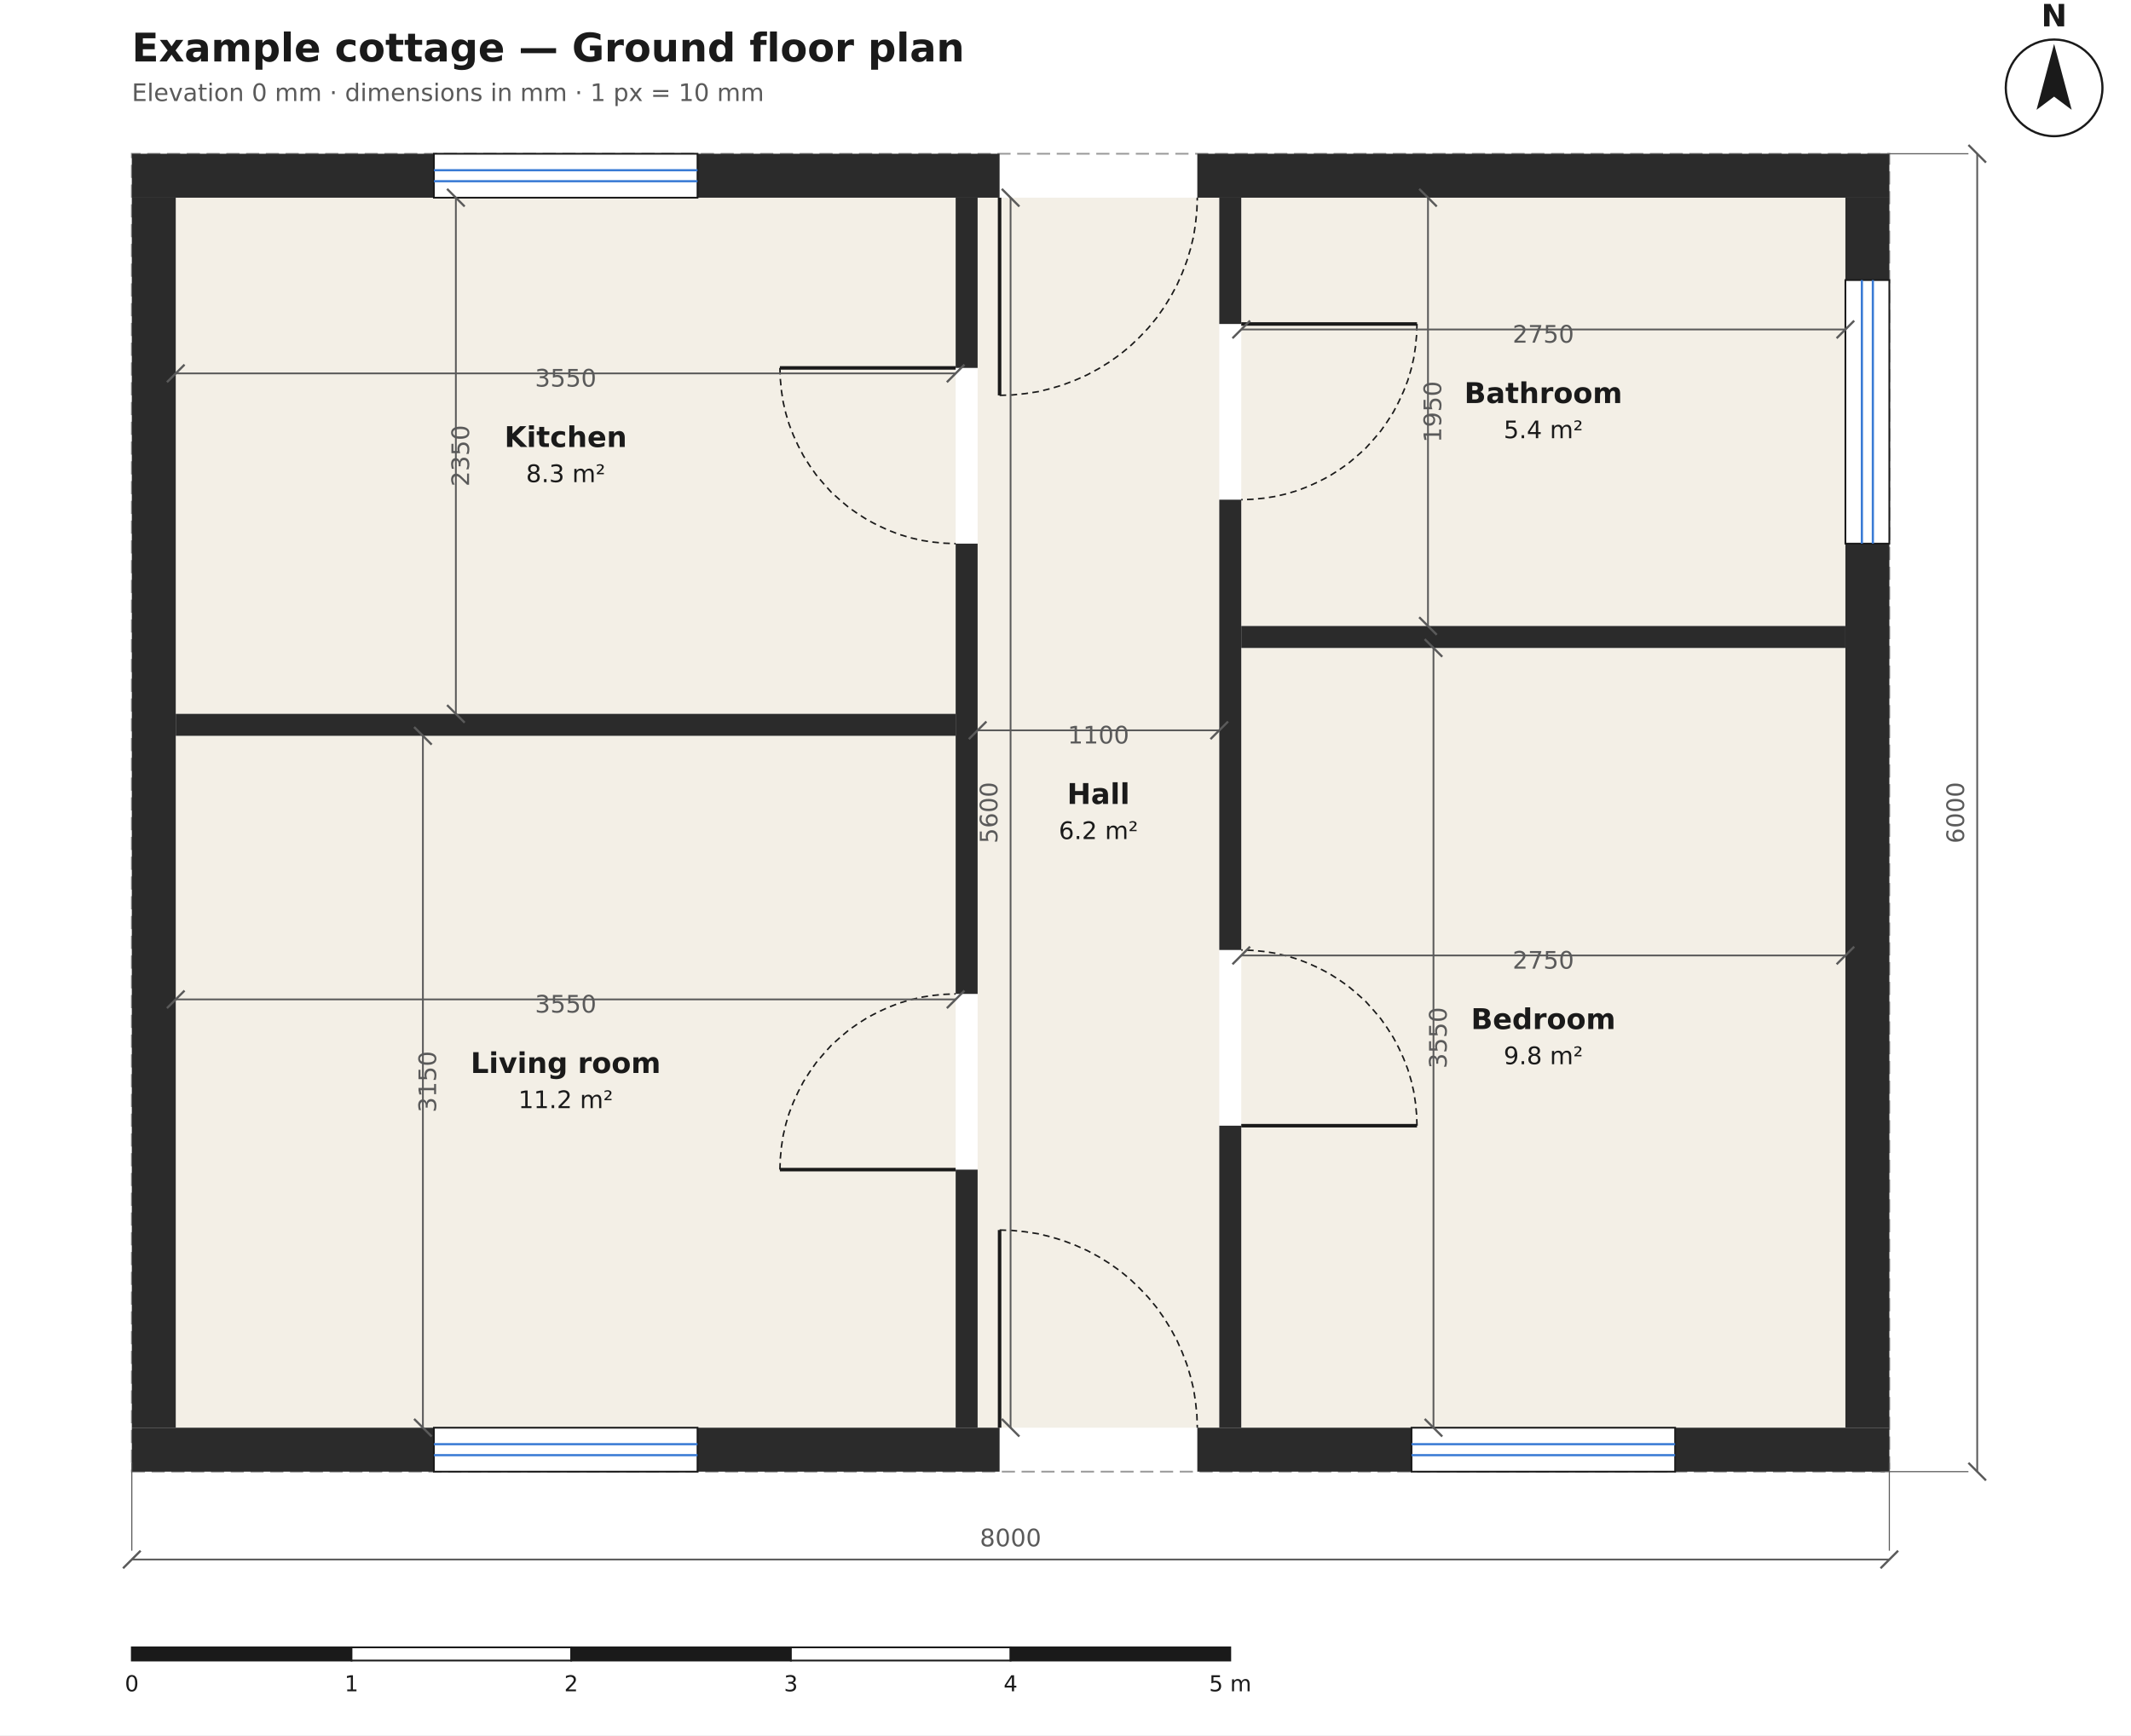
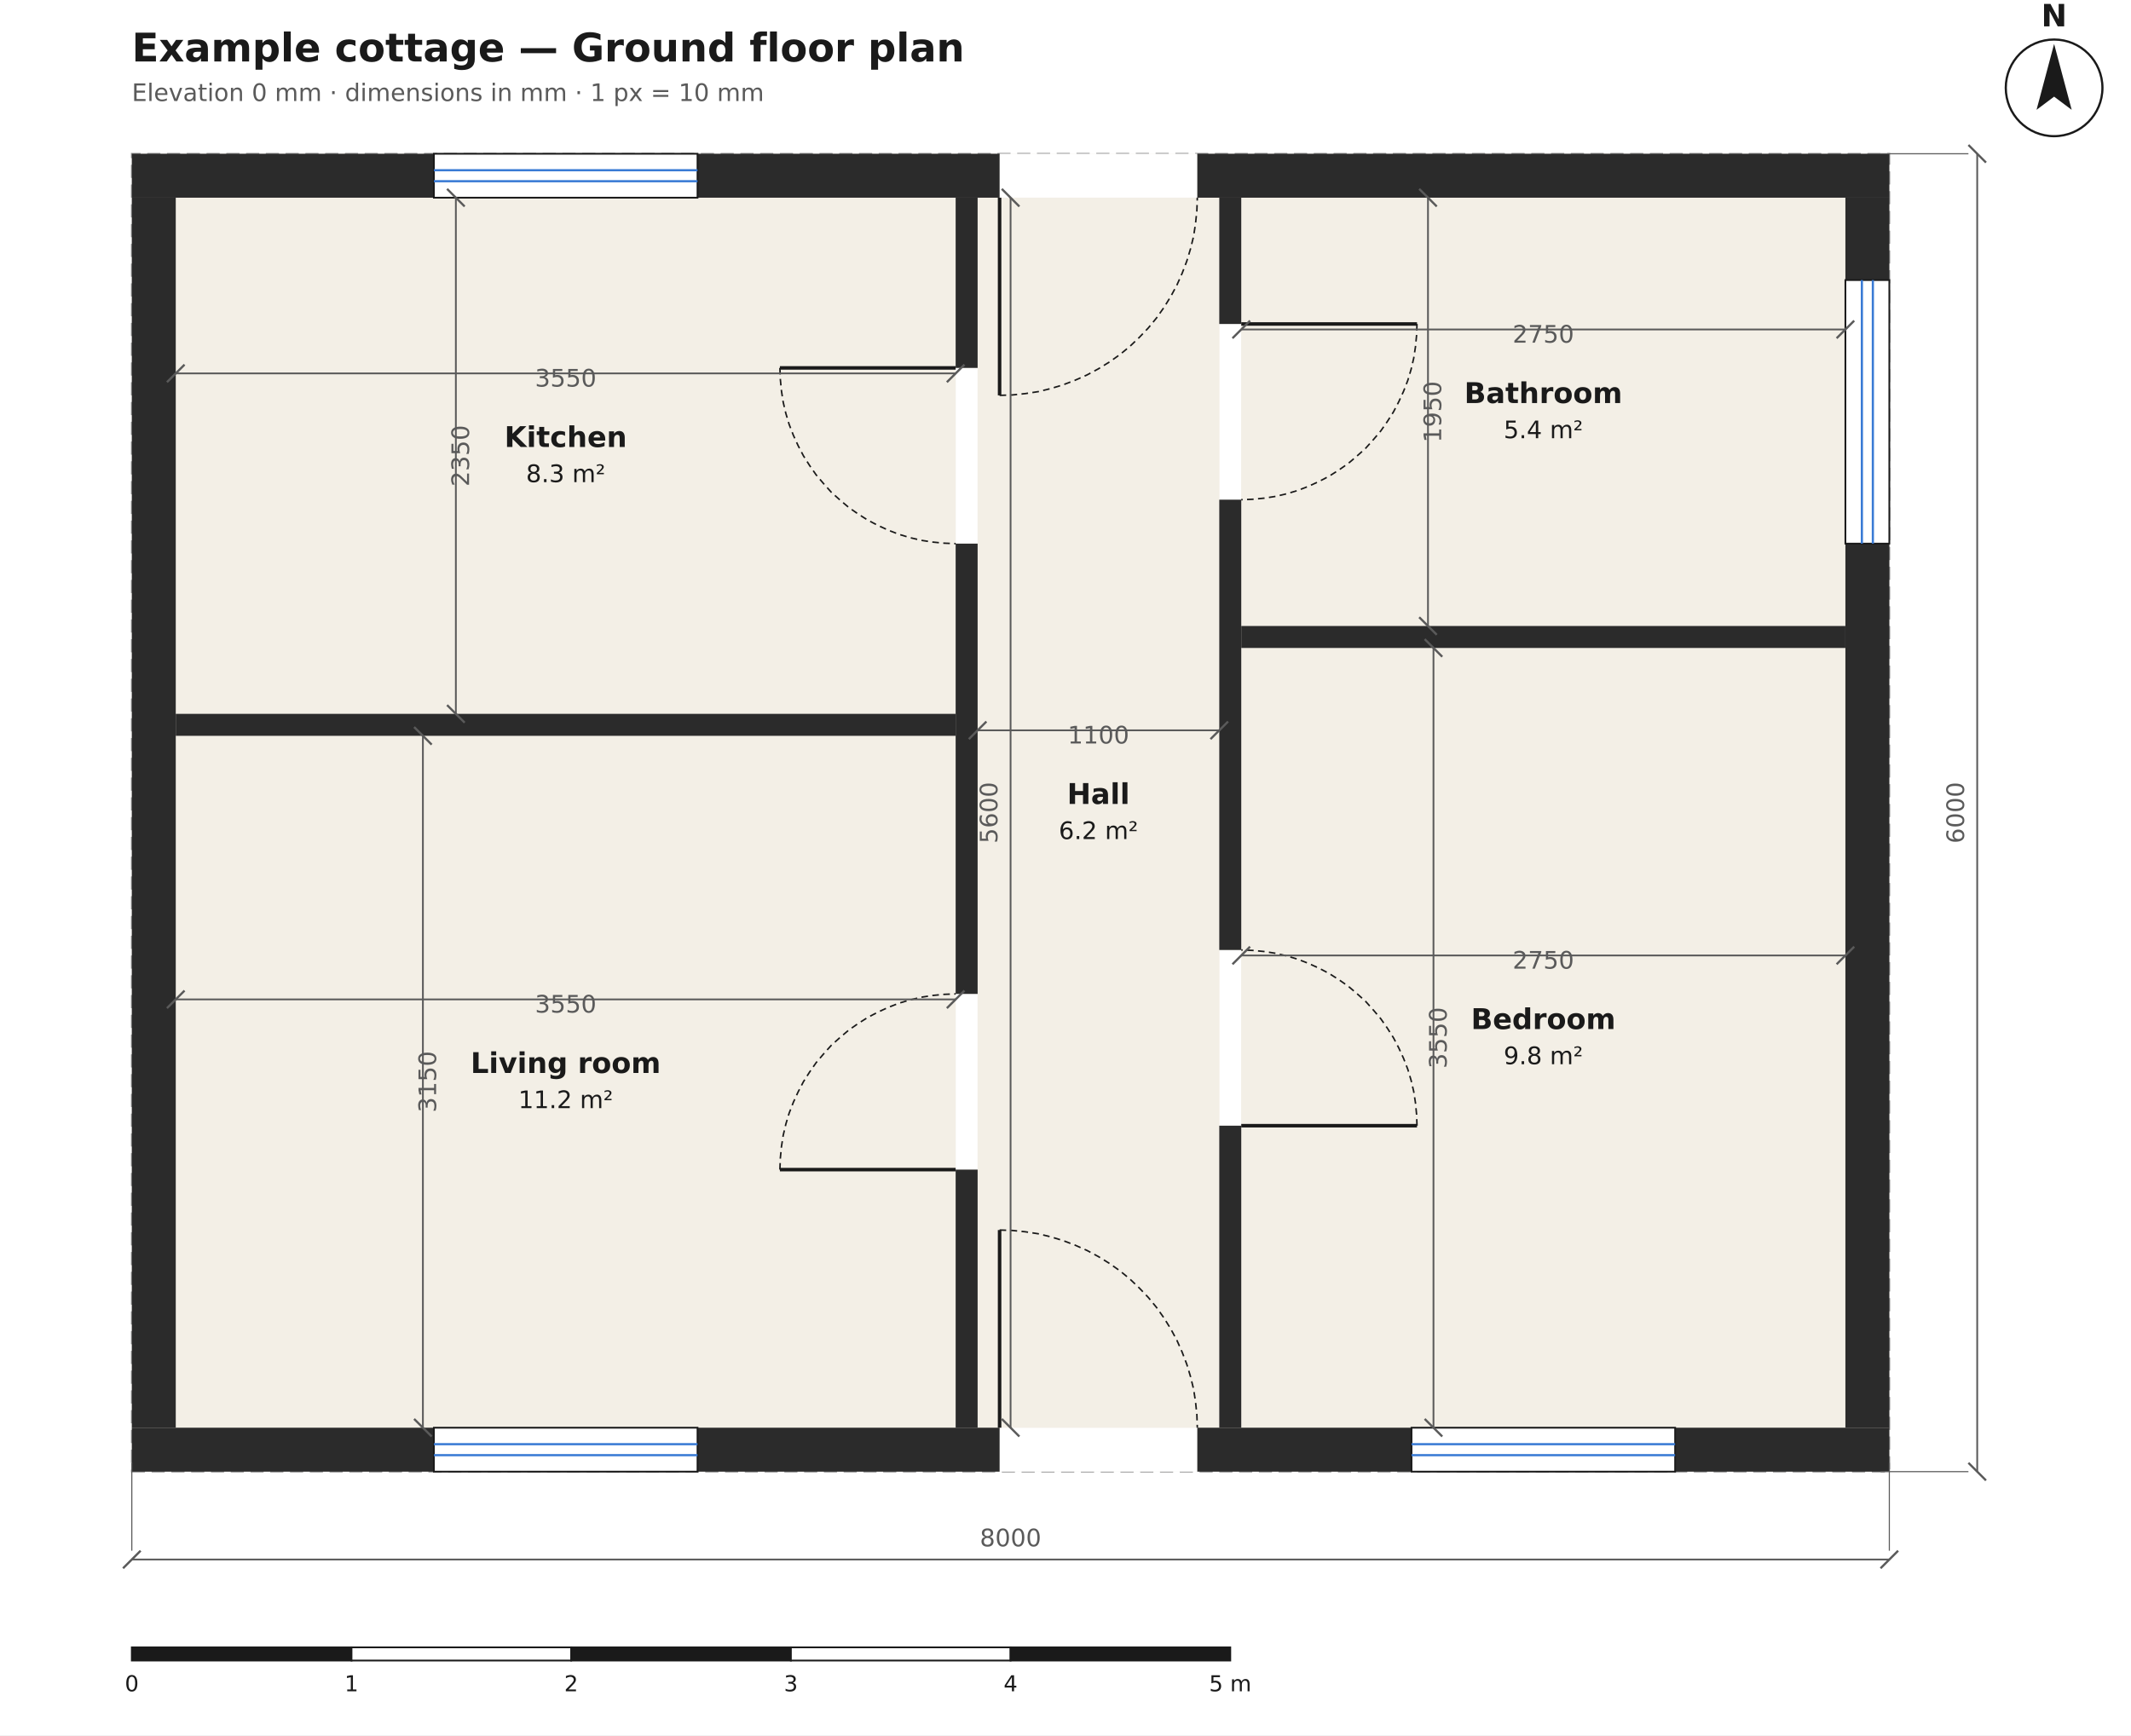
<svg xmlns="http://www.w3.org/2000/svg" width="970" height="790" viewBox="0 0 970 790" font-family="DejaVu Sans">
  <rect x="0" y="0" width="970" height="790" fill="#ffffff" />
-   <polygon points="60,670 860,670 860,70 60,70" class="slab" data-id="slab-ground" fill="none" stroke="#9a9a9a" stroke-width="0.8" stroke-dasharray="6 3" />
+   <polygon points="60,670 860,670 860,70 60,70" class="slab" data-id="slab-ground" fill="#f3efe6" stroke="#9a9a9a" stroke-width="0.8" stroke-dasharray="6 3" />
+   <g class="door-gap" data-id="door-front">
+     <polygon points="455,670 545,670 545,650 455,650" fill="#ffffff" stroke="none" />
+   </g>
+   <g class="door-gap" data-id="door-back">
+     <polygon points="545,70 455,70 455,90 545,90" fill="#ffffff" stroke="none" />
+   </g>
+   <g class="door-gap" data-id="door-living">
+     <polygon points="445,532.5 445,452.5 435,452.5 435,532.5" fill="#ffffff" stroke="none" />
+   </g>
+   <g class="door-gap" data-id="door-kitchen">
+     <polygon points="445,247.5 445,167.5 435,167.5 435,247.5" fill="#ffffff" stroke="none" />
+   </g>
+   <g class="door-gap" data-id="door-bedroom">
+     <polygon points="565,512.5 565,432.5 555,432.5 555,512.5" fill="#ffffff" stroke="none" />
+   </g>
+   <g class="door-gap" data-id="door-bathroom">
+     <polygon points="565,227.5 565,147.5 555,147.5 555,227.5" fill="#ffffff" stroke="none" />
+   </g>
  <polygon points="80,650 435,650 435,335 80,335" class="room" data-id="room-living" fill="#f3efe6" stroke="none" />
  <polygon points="445,650 555,650 555,90 445,90" class="room" data-id="room-hall" fill="#f3efe6" stroke="none" />
  <polygon points="80,325 435,325 435,90 80,90" class="room" data-id="room-kitchen" fill="#f3efe6" stroke="none" />
  <polygon points="565,650 840,650 840,295 565,295" class="room" data-id="room-bedroom" fill="#f3efe6" stroke="none" />
  <polygon points="565,285 840,285 840,90 565,90" class="room" data-id="room-bathroom" fill="#f3efe6" stroke="none" />
  <polygon points="60,670 197.5,670 197.5,650 60,650" class="wall" data-id="wall-south" fill="#2b2b2b" stroke="none" />
  <polygon points="317.5,670 455,670 455,650 317.5,650" class="wall" data-id="wall-south" fill="#2b2b2b" stroke="none" />
  <polygon points="545,670 642.5,670 642.5,650 545,650" class="wall" data-id="wall-south" fill="#2b2b2b" stroke="none" />
  <polygon points="762.5,670 860,670 860,650 762.5,650" class="wall" data-id="wall-south" fill="#2b2b2b" stroke="none" />
  <polygon points="860,650 860,247.5 840,247.5 840,650" class="wall" data-id="wall-east" fill="#2b2b2b" stroke="none" />
  <polygon points="860,127.5 860,90 840,90 840,127.5" class="wall" data-id="wall-east" fill="#2b2b2b" stroke="none" />
  <polygon points="860,70 545,70 545,90 860,90" class="wall" data-id="wall-north" fill="#2b2b2b" stroke="none" />
  <polygon points="455,70 317.5,70 317.5,90 455,90" class="wall" data-id="wall-north" fill="#2b2b2b" stroke="none" />
  <polygon points="197.5,70 60,70 60,90 197.5,90" class="wall" data-id="wall-north" fill="#2b2b2b" stroke="none" />
  <polygon points="60,90 60,650 80,650 80,90" class="wall" data-id="wall-west" fill="#2b2b2b" stroke="none" />
  <polygon points="445,650 445,532.5 435,532.5 435,650" class="wall" data-id="wall-hall-west" fill="#2b2b2b" stroke="none" />
  <polygon points="445,452.5 445,247.5 435,247.5 435,452.5" class="wall" data-id="wall-hall-west" fill="#2b2b2b" stroke="none" />
  <polygon points="445,167.5 445,90 435,90 435,167.5" class="wall" data-id="wall-hall-west" fill="#2b2b2b" stroke="none" />
  <polygon points="565,650 565,512.5 555,512.5 555,650" class="wall" data-id="wall-hall-east" fill="#2b2b2b" stroke="none" />
  <polygon points="565,432.5 565,227.5 555,227.5 555,432.5" class="wall" data-id="wall-hall-east" fill="#2b2b2b" stroke="none" />
  <polygon points="565,147.5 565,90 555,90 555,147.5" class="wall" data-id="wall-hall-east" fill="#2b2b2b" stroke="none" />
  <polygon points="80,335 435,335 435,325 80,325" class="wall" data-id="wall-living-kitchen" fill="#2b2b2b" stroke="none" />
  <polygon points="565,295 840,295 840,285 565,285" class="wall" data-id="wall-bedroom-bathroom" fill="#2b2b2b" stroke="none" />
  <g class="door" data-id="door-front">
    <line x1="455" y1="650" x2="455" y2="560" stroke="#1a1a1a" stroke-width="1.6" />
    <polyline points="455,560 460.9,560.2 466.7,560.8 472.6,561.7 478.3,563.1 483.9,564.8 489.4,566.9 494.8,569.3 500,572.1 505,575.2 509.8,578.6 514.3,582.3 518.6,586.4 522.7,590.7 526.4,595.2 529.8,600 532.9,605 535.7,610.2 538.1,615.6 540.2,621.1 541.9,626.7 543.3,632.4 544.2,638.3 544.8,644.1 545,650" fill="none" stroke="#1a1a1a" stroke-width="0.7" stroke-dasharray="3 2" />
  </g>
  <g class="door" data-id="door-back">
    <line x1="455" y1="90" x2="455" y2="180" stroke="#1a1a1a" stroke-width="1.6" />
    <polyline points="455,180 460.9,179.8 466.7,179.2 472.6,178.3 478.3,176.9 483.9,175.2 489.4,173.1 494.8,170.7 500,167.9 505,164.8 509.8,161.4 514.3,157.7 518.6,153.6 522.7,149.3 526.4,144.8 529.8,140 532.9,135 535.7,129.8 538.1,124.4 540.2,118.9 541.9,113.3 543.3,107.6 544.2,101.7 544.8,95.9 545,90" fill="none" stroke="#1a1a1a" stroke-width="0.7" stroke-dasharray="3 2" />
  </g>
  <g class="door" data-id="door-living">
    <line x1="435" y1="532.5" x2="355" y2="532.5" stroke="#1a1a1a" stroke-width="1.6" />
    <polyline points="355,532.5 355.2,527.3 355.7,522.1 356.5,516.9 357.7,511.8 359.2,506.8 361.1,501.9 363.3,497.1 365.7,492.5 368.5,488.1 371.5,483.8 374.9,479.8 378.4,475.9 382.3,472.4 386.3,469 390.6,466 395,463.2 399.6,460.8 404.4,458.6 409.3,456.7 414.3,455.2 419.4,454 424.6,453.2 429.8,452.7 435,452.5" fill="none" stroke="#1a1a1a" stroke-width="0.7" stroke-dasharray="3 2" />
  </g>
  <g class="door" data-id="door-kitchen">
    <line x1="435" y1="167.5" x2="355" y2="167.5" stroke="#1a1a1a" stroke-width="1.6" />
    <polyline points="355,167.5 355.2,172.7 355.7,177.9 356.5,183.1 357.7,188.2 359.2,193.2 361.1,198.1 363.3,202.9 365.7,207.5 368.5,211.9 371.5,216.2 374.9,220.2 378.4,224.1 382.3,227.6 386.3,231 390.6,234 395,236.8 399.6,239.2 404.4,241.4 409.3,243.3 414.3,244.8 419.4,246 424.6,246.8 429.8,247.3 435,247.5" fill="none" stroke="#1a1a1a" stroke-width="0.7" stroke-dasharray="3 2" />
  </g>
  <g class="door" data-id="door-bedroom">
    <line x1="565" y1="512.5" x2="645" y2="512.5" stroke="#1a1a1a" stroke-width="1.6" />
    <polyline points="645,512.5 644.8,507.3 644.3,502.1 643.5,496.9 642.3,491.8 640.8,486.8 638.9,481.9 636.7,477.1 634.3,472.5 631.5,468.1 628.5,463.8 625.1,459.8 621.6,455.9 617.7,452.4 613.7,449 609.4,446 605,443.2 600.4,440.8 595.6,438.6 590.7,436.7 585.7,435.2 580.6,434 575.4,433.2 570.2,432.7 565,432.5" fill="none" stroke="#1a1a1a" stroke-width="0.7" stroke-dasharray="3 2" />
  </g>
  <g class="door" data-id="door-bathroom">
    <line x1="565" y1="147.5" x2="645" y2="147.5" stroke="#1a1a1a" stroke-width="1.6" />
    <polyline points="645,147.5 644.8,152.7 644.3,157.9 643.5,163.1 642.3,168.2 640.8,173.2 638.9,178.1 636.7,182.9 634.3,187.5 631.5,191.9 628.5,196.2 625.1,200.2 621.6,204.1 617.7,207.6 613.7,211 609.4,214 605,216.8 600.4,219.2 595.6,221.4 590.7,223.3 585.7,224.8 580.6,226 575.4,226.8 570.2,227.3 565,227.5" fill="none" stroke="#1a1a1a" stroke-width="0.7" stroke-dasharray="3 2" />
  </g>
  <g class="window" data-id="window-living">
    <polygon points="197.5,670 317.5,670 317.5,650 197.5,650" fill="#ffffff" stroke="#1a1a1a" stroke-width="0.8" />
    <line x1="197.5" y1="657.5" x2="317.5" y2="657.5" stroke="#3a7bd5" stroke-width="1" />
    <line x1="197.5" y1="662.5" x2="317.5" y2="662.5" stroke="#3a7bd5" stroke-width="1" />
  </g>
  <g class="window" data-id="window-bedroom">
    <polygon points="642.5,670 762.5,670 762.5,650 642.5,650" fill="#ffffff" stroke="#1a1a1a" stroke-width="0.8" />
    <line x1="642.5" y1="657.5" x2="762.5" y2="657.5" stroke="#3a7bd5" stroke-width="1" />
    <line x1="642.5" y1="662.5" x2="762.5" y2="662.5" stroke="#3a7bd5" stroke-width="1" />
  </g>
  <g class="window" data-id="window-kitchen">
    <polygon points="317.5,70 197.5,70 197.5,90 317.5,90" fill="#ffffff" stroke="#1a1a1a" stroke-width="0.8" />
    <line x1="317.5" y1="82.5" x2="197.5" y2="82.5" stroke="#3a7bd5" stroke-width="1" />
    <line x1="317.5" y1="77.5" x2="197.5" y2="77.5" stroke="#3a7bd5" stroke-width="1" />
  </g>
  <g class="window" data-id="window-bathroom">
    <polygon points="860,247.5 860,127.5 840,127.5 840,247.5" fill="#ffffff" stroke="#1a1a1a" stroke-width="0.8" />
    <line x1="847.5" y1="247.5" x2="847.5" y2="127.5" stroke="#3a7bd5" stroke-width="1" />
    <line x1="852.5" y1="247.5" x2="852.5" y2="127.5" stroke="#3a7bd5" stroke-width="1" />
  </g>
  <text x="257.5" y="488.5" font-size="13" font-weight="bold" text-anchor="middle" fill="#1a1a1a">Living room</text>
  <text x="257.5" y="504.5" font-size="11" text-anchor="middle" fill="#1a1a1a">11.2 m²</text>
  <g class="room-dimensions" data-id="room-living">
    <line x1="435" y1="455" x2="80" y2="455" stroke="#5a5a5a" stroke-width="0.8" />
    <line x1="439" y1="451" x2="431" y2="459" stroke="#5a5a5a" stroke-width="1" />
    <line x1="84" y1="451" x2="76" y2="459" stroke="#5a5a5a" stroke-width="1" />
    <text x="257.5" y="461" font-size="11" fill="#5a5a5a" text-anchor="middle" transform="rotate(360 257.5 461)">3550</text>
    <line x1="192.5" y1="335" x2="192.5" y2="650" stroke="#5a5a5a" stroke-width="0.8" />
    <line x1="188.5" y1="331" x2="196.5" y2="339" stroke="#5a5a5a" stroke-width="1" />
    <line x1="188.5" y1="646" x2="196.5" y2="654" stroke="#5a5a5a" stroke-width="1" />
    <text x="198.5" y="492.5" font-size="11" fill="#5a5a5a" text-anchor="middle" transform="rotate(270 198.5 492.5)">3150</text>
  </g>
  <text x="500" y="366" font-size="13" font-weight="bold" text-anchor="middle" fill="#1a1a1a">Hall</text>
  <text x="500" y="382" font-size="11" text-anchor="middle" fill="#1a1a1a">6.2 m²</text>
  <g class="room-dimensions" data-id="room-hall">
    <line x1="555" y1="332.5" x2="445" y2="332.5" stroke="#5a5a5a" stroke-width="0.8" />
    <line x1="559" y1="328.5" x2="551" y2="336.5" stroke="#5a5a5a" stroke-width="1" />
    <line x1="449" y1="328.5" x2="441" y2="336.5" stroke="#5a5a5a" stroke-width="1" />
    <text x="500" y="338.5" font-size="11" fill="#5a5a5a" text-anchor="middle" transform="rotate(360 500 338.5)">1100</text>
    <line x1="460" y1="650" x2="460" y2="90" stroke="#5a5a5a" stroke-width="0.8" />
    <line x1="464" y1="654" x2="456" y2="646" stroke="#5a5a5a" stroke-width="1" />
    <line x1="464" y1="94" x2="456" y2="86" stroke="#5a5a5a" stroke-width="1" />
    <text x="454" y="370" font-size="11" fill="#5a5a5a" text-anchor="middle" transform="rotate(-90 454 370)">5600</text>
  </g>
  <text x="257.5" y="203.5" font-size="13" font-weight="bold" text-anchor="middle" fill="#1a1a1a">Kitchen</text>
  <text x="257.5" y="219.5" font-size="11" text-anchor="middle" fill="#1a1a1a">8.3 m²</text>
  <g class="room-dimensions" data-id="room-kitchen">
    <line x1="435" y1="170" x2="80" y2="170" stroke="#5a5a5a" stroke-width="0.8" />
    <line x1="439" y1="166" x2="431" y2="174" stroke="#5a5a5a" stroke-width="1" />
    <line x1="84" y1="166" x2="76" y2="174" stroke="#5a5a5a" stroke-width="1" />
    <text x="257.5" y="176" font-size="11" fill="#5a5a5a" text-anchor="middle" transform="rotate(360 257.5 176)">3550</text>
    <line x1="207.5" y1="90" x2="207.5" y2="325" stroke="#5a5a5a" stroke-width="0.8" />
    <line x1="203.5" y1="86" x2="211.5" y2="94" stroke="#5a5a5a" stroke-width="1" />
    <line x1="203.5" y1="321" x2="211.5" y2="329" stroke="#5a5a5a" stroke-width="1" />
    <text x="213.5" y="207.5" font-size="11" fill="#5a5a5a" text-anchor="middle" transform="rotate(270 213.5 207.5)">2350</text>
  </g>
  <text x="702.5" y="468.5" font-size="13" font-weight="bold" text-anchor="middle" fill="#1a1a1a">Bedroom</text>
  <text x="702.5" y="484.5" font-size="11" text-anchor="middle" fill="#1a1a1a">9.8 m²</text>
  <g class="room-dimensions" data-id="room-bedroom">
    <line x1="840" y1="435" x2="565" y2="435" stroke="#5a5a5a" stroke-width="0.8" />
    <line x1="844" y1="431" x2="836" y2="439" stroke="#5a5a5a" stroke-width="1" />
    <line x1="569" y1="431" x2="561" y2="439" stroke="#5a5a5a" stroke-width="1" />
    <text x="702.5" y="441" font-size="11" fill="#5a5a5a" text-anchor="middle" transform="rotate(360 702.5 441)">2750</text>
    <line x1="652.5" y1="295" x2="652.5" y2="650" stroke="#5a5a5a" stroke-width="0.8" />
    <line x1="648.5" y1="291" x2="656.5" y2="299" stroke="#5a5a5a" stroke-width="1" />
    <line x1="648.5" y1="646" x2="656.5" y2="654" stroke="#5a5a5a" stroke-width="1" />
    <text x="658.5" y="472.5" font-size="11" fill="#5a5a5a" text-anchor="middle" transform="rotate(270 658.5 472.5)">3550</text>
  </g>
  <text x="702.5" y="183.5" font-size="13" font-weight="bold" text-anchor="middle" fill="#1a1a1a">Bathroom</text>
  <text x="702.5" y="199.5" font-size="11" text-anchor="middle" fill="#1a1a1a">5.4 m²</text>
  <g class="room-dimensions" data-id="room-bathroom">
    <line x1="840" y1="150" x2="565" y2="150" stroke="#5a5a5a" stroke-width="0.8" />
    <line x1="844" y1="146" x2="836" y2="154" stroke="#5a5a5a" stroke-width="1" />
    <line x1="569" y1="146" x2="561" y2="154" stroke="#5a5a5a" stroke-width="1" />
    <text x="702.5" y="156" font-size="11" fill="#5a5a5a" text-anchor="middle" transform="rotate(360 702.5 156)">2750</text>
    <line x1="650" y1="90" x2="650" y2="285" stroke="#5a5a5a" stroke-width="0.8" />
    <line x1="646" y1="86" x2="654" y2="94" stroke="#5a5a5a" stroke-width="1" />
    <line x1="646" y1="281" x2="654" y2="289" stroke="#5a5a5a" stroke-width="1" />
    <text x="656" y="187.5" font-size="11" fill="#5a5a5a" text-anchor="middle" transform="rotate(270 656 187.5)">1950</text>
  </g>
  <line x1="60" y1="666" x2="60" y2="706" stroke="#5a5a5a" stroke-width="0.5" />
  <line x1="860" y1="666" x2="860" y2="706" stroke="#5a5a5a" stroke-width="0.5" />
  <line x1="60" y1="710" x2="860" y2="710" stroke="#5a5a5a" stroke-width="0.8" />
  <line x1="56" y1="714" x2="64" y2="706" stroke="#5a5a5a" stroke-width="1" />
  <line x1="856" y1="714" x2="864" y2="706" stroke="#5a5a5a" stroke-width="1" />
  <text x="460" y="704" font-size="11" fill="#5a5a5a" text-anchor="middle" transform="rotate(0 460 704)">8000</text>
  <line x1="856" y1="670" x2="896" y2="670" stroke="#5a5a5a" stroke-width="0.5" />
  <line x1="856" y1="70" x2="896" y2="70" stroke="#5a5a5a" stroke-width="0.5" />
  <line x1="900" y1="670" x2="900" y2="70" stroke="#5a5a5a" stroke-width="0.8" />
  <line x1="904" y1="674" x2="896" y2="666" stroke="#5a5a5a" stroke-width="1" />
  <line x1="904" y1="74" x2="896" y2="66" stroke="#5a5a5a" stroke-width="1" />
  <text x="894" y="370" font-size="11" fill="#5a5a5a" text-anchor="middle" transform="rotate(-90 894 370)">6000</text>
  <text x="60" y="28" font-size="18" font-weight="bold" fill="#1a1a1a">Example cottage — Ground floor plan</text>
  <text x="60" y="46" font-size="11" fill="#5a5a5a">Elevation 0 mm · dimensions in mm · 1 px = 10 mm</text>
  <g>
    <g transform="translate(935 40) rotate(0)">
      <circle cx="0" cy="0" r="22" fill="none" stroke="#1a1a1a" stroke-width="1" />
      <polygon points="0,-20 8,10 0,4 -8,10" fill="#1a1a1a" />
    </g>
    <text x="935" y="12" font-size="14" font-weight="bold" text-anchor="middle" fill="#1a1a1a">N</text>
  </g>
  <g>
    <rect x="60" y="750" width="100" height="6" fill="#1a1a1a" stroke="#1a1a1a" stroke-width="0.8" />
    <text x="60" y="770" font-size="10" text-anchor="middle" fill="#1a1a1a">0</text>
    <rect x="160" y="750" width="100" height="6" fill="#ffffff" stroke="#1a1a1a" stroke-width="0.8" />
    <text x="160" y="770" font-size="10" text-anchor="middle" fill="#1a1a1a">1</text>
    <rect x="260" y="750" width="100" height="6" fill="#1a1a1a" stroke="#1a1a1a" stroke-width="0.8" />
    <text x="260" y="770" font-size="10" text-anchor="middle" fill="#1a1a1a">2</text>
    <rect x="360" y="750" width="100" height="6" fill="#ffffff" stroke="#1a1a1a" stroke-width="0.8" />
    <text x="360" y="770" font-size="10" text-anchor="middle" fill="#1a1a1a">3</text>
    <rect x="460" y="750" width="100" height="6" fill="#1a1a1a" stroke="#1a1a1a" stroke-width="0.8" />
    <text x="460" y="770" font-size="10" text-anchor="middle" fill="#1a1a1a">4</text>
    <text x="560" y="770" font-size="10" text-anchor="middle" fill="#1a1a1a">5 m</text>
  </g>
</svg>
